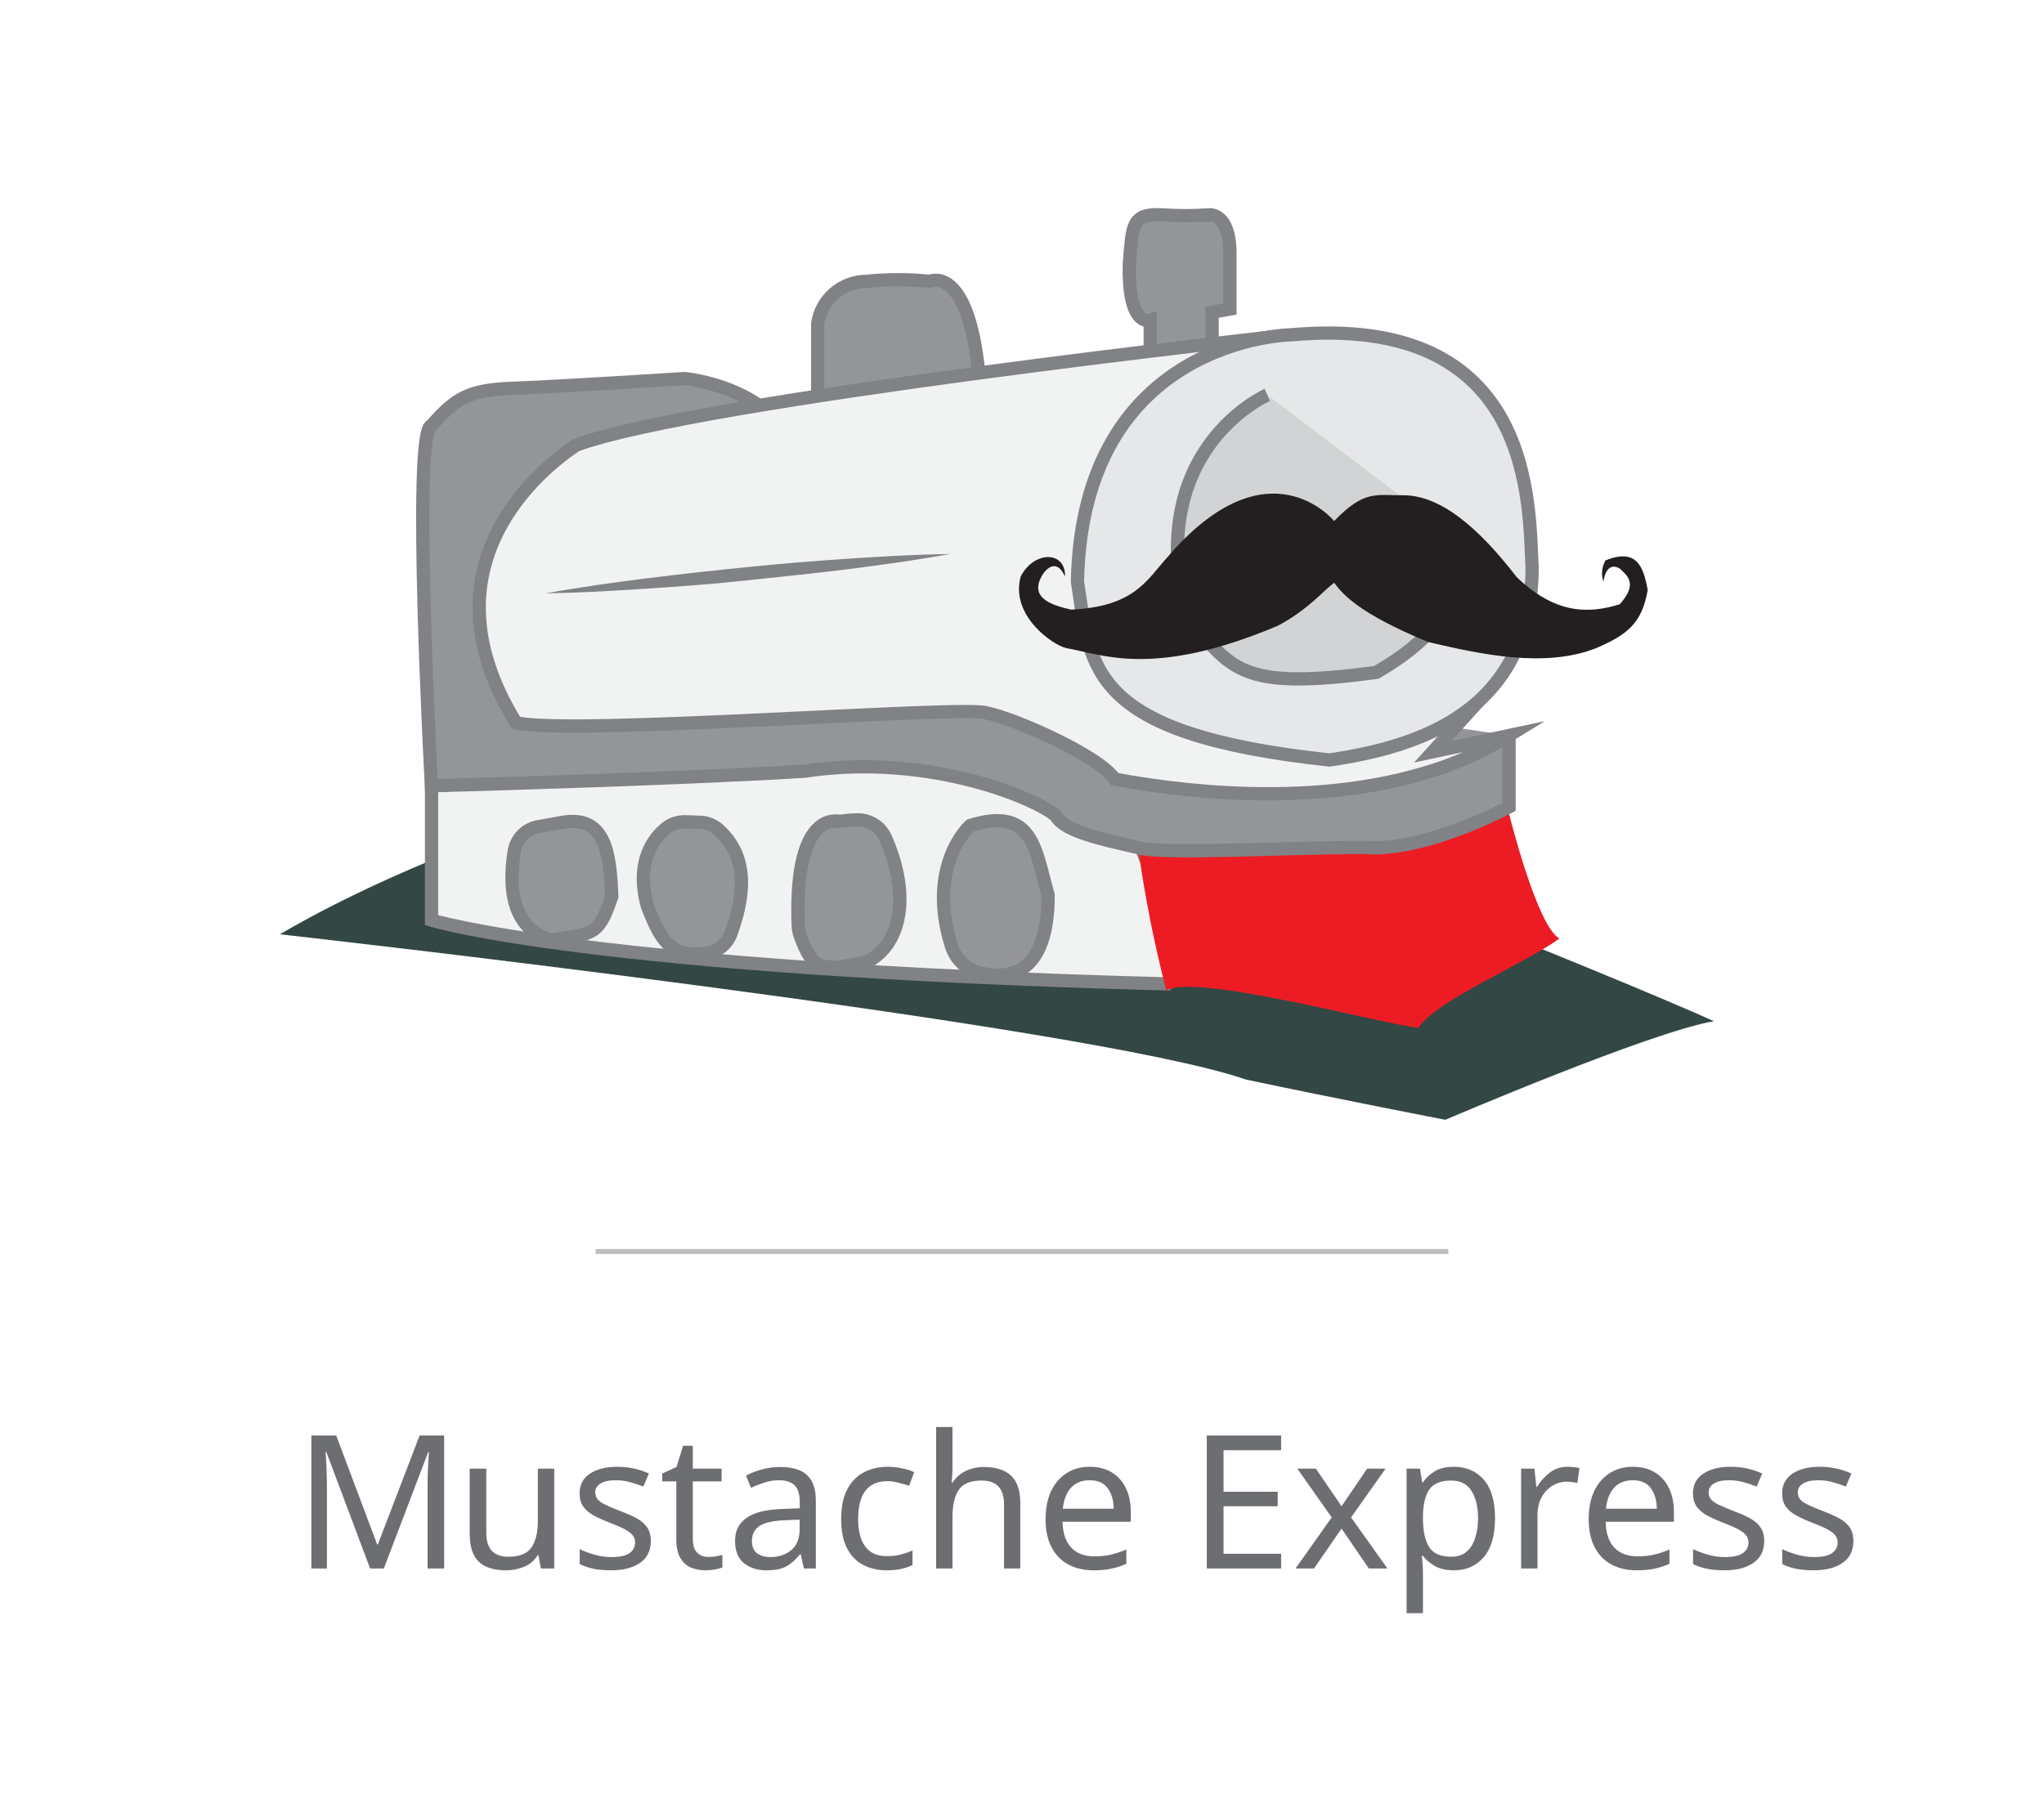
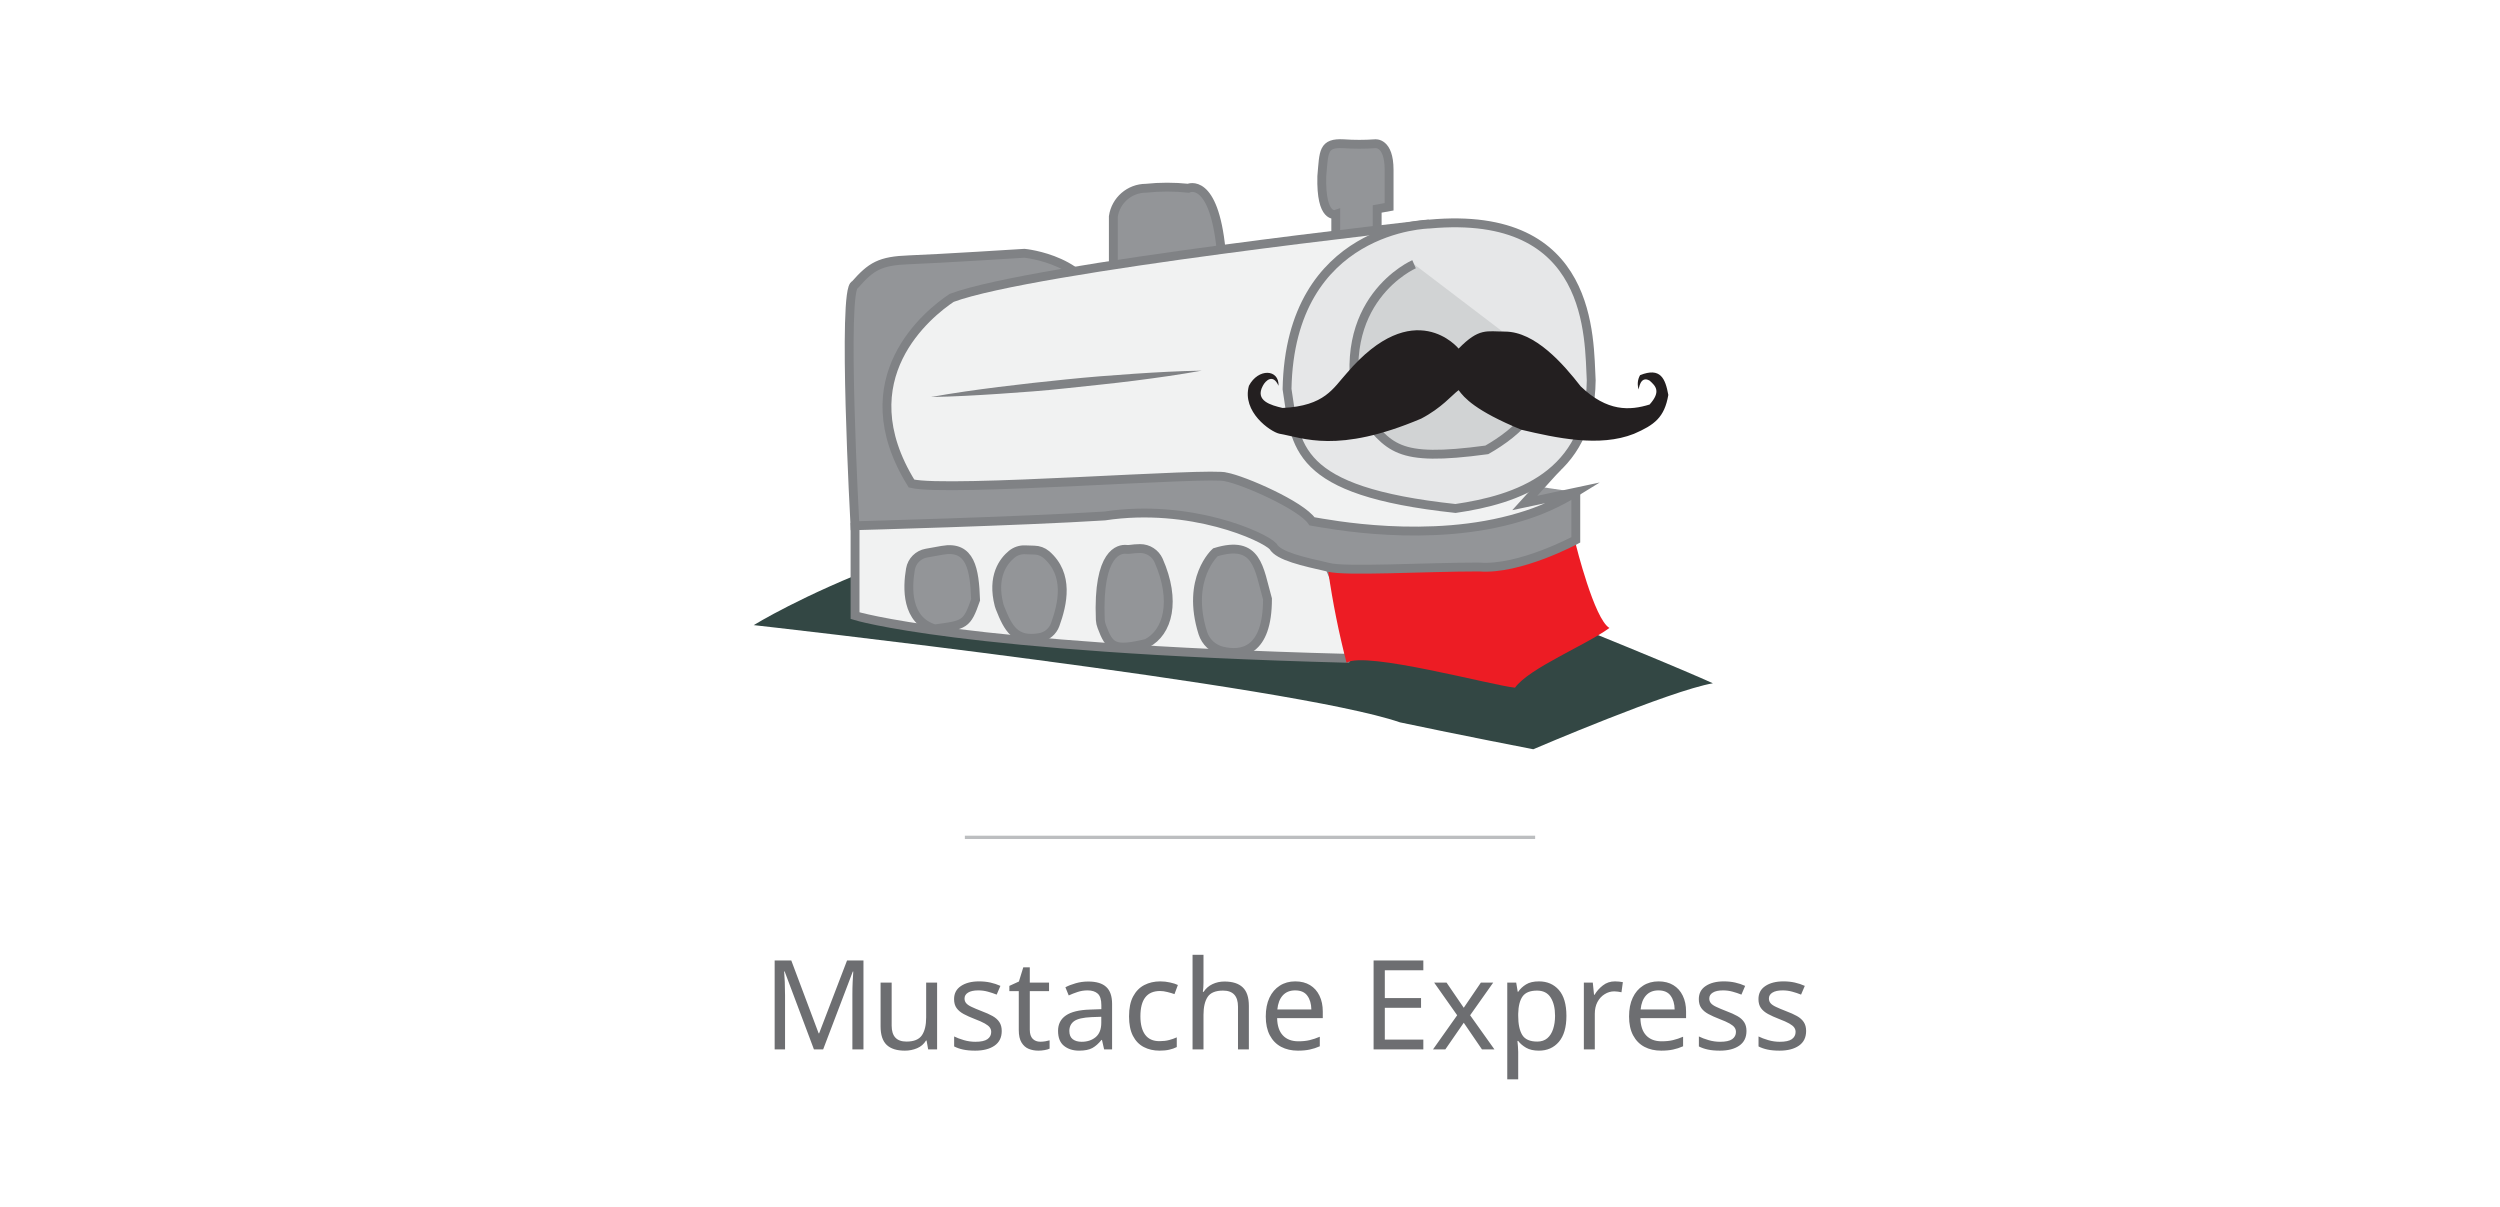
- <svg xmlns="http://www.w3.org/2000/svg" id="Layer_1" data-name="Layer 1" viewBox="0 0 308.39 272.14">
+ <svg xmlns="http://www.w3.org/2000/svg" id="Layer_1" data-name="Layer 1" viewBox="0 0 563.89 272.14">
  <defs>
    <style>.cls-1{fill:#334744;}.cls-2{fill:#f1f2f2;}.cls-2,.cls-3,.cls-5,.cls-6{stroke:#808285;stroke-width:2px;}.cls-10,.cls-2,.cls-3,.cls-5,.cls-6{stroke-miterlimit:10;}.cls-3{fill:#939598;}.cls-4{fill:#ed1c24;}.cls-5{fill:#e6e7e8;}.cls-6{fill:#d1d3d4;}.cls-7{fill:#231f20;}.cls-8{font-size:28.09px;fill:#6d6e71;font-family:PlantagenetCherokee, Plantagenet Cherokee;letter-spacing:-0.04em;}.cls-9{letter-spacing:0em;}.cls-10{fill:none;stroke:#bcbec0;stroke-width:0.75px;}.cls-11{fill:#808285;}</style>
  </defs>
-   <path class="cls-1" d="M42.25,141S163.79,154.56,188,162.92c13.78,2.92,30.07,6.07,30.07,6.07s30.91-13.25,40.51-14.88c-10.86-5-89.95-37.59-112.86-41.73C86.52,113.63,42.25,141,42.25,141Z" />
-   <path class="cls-2" d="M65.11,118.61v20.25s23.51,7.33,110.91,9.62c7.1-9.55-28.35-66-28.35-66Z" />
-   <path class="cls-3" d="M173.54,53V48.34s-3.4,1.16-3.15-8.57c.49-5.63.24-7.59,4.9-7.35a49.48,49.48,0,0,0,7.1,0s3.18-.47,3.18,5.9v8.32l-2.69.49,0,4.77" />
-   <path class="cls-3" d="M123.37,59.77V48.83a7.45,7.45,0,0,1,7.36-6.37,45.49,45.49,0,0,1,9.55,0s5.73-2.7,7.39,13.83" />
-   <path class="cls-4" d="M227.68,122.79s4.16,16.89,7.59,18.85c-5.39,3.92-18.12,9.06-21.3,13.47-5.14-.49-33.79-8.32-38-5.63A188.88,188.88,0,0,1,171.86,129S218.13,119.61,227.68,122.79Z" />
-   <path class="cls-3" d="M227.68,111v10.77s-12.73,6.86-21.79,6.12c-12.24,0-30.36,1.09-34,.06-5.63-1.28-11.26-2.5-12.49-4.71-2-2.2-18.61-9.79-38-6.86-19.34,1.22-56.31,2.2-56.31,2.2s-2.94-53.87,0-54.35c3.67-4.16,5.63-5.39,12.24-5.63s26-1.47,26-1.47,15.43,1.47,16.89,13.22,77.61,36.24,77.61,36.24" />
-   <path class="cls-2" d="M194.63,50.54S105.26,60.34,86.9,67.19c-5.14,3.43-23.75,18.12-9.06,41.87,8.08,2,68.07-2.69,71-1.47,3.92.73,16.89,6.37,19.34,10,3.62.6,26.56,5.17,46.85-.95A51.16,51.16,0,0,0,227.68,111l-11.51,2.45,7.33-8.09" />
-   <path class="cls-5" d="M194.63,50.54s-31.34.49-32.07,37.22c2,13,1.47,23,38,26.93,13.71-2,30.36-7.35,30.61-28.89C230.62,76.49,231.84,47.11,194.63,50.54Z" />
-   <path class="cls-6" d="M191.2,59.6S172.59,67.68,179,92.9c6.86,8.08,7.87,11.38,28.65,8.57,6.86-3.92,14.94-10.76,11.75-20.44" />
-   <path class="cls-3" d="M77.61,128.37c-.73,4.24-1,11.55,5.47,13.48,6.77-.91,7.26-.91,9.22-6.54-.24-6.86-1.09-12.34-7.52-11.19l-3.57.64A4.43,4.43,0,0,0,77.61,128.37Z" />
-   <path class="cls-3" d="M100.47,125c-1.89,1.55-4.55,5-2.87,11.48a5,5,0,0,0,.19.58c1.88,4.77,3.49,7.7,9,6.74a4.51,4.51,0,0,0,3.48-2.89c1.7-4.7,3.22-11.31-2-15.82a4.35,4.35,0,0,0-2.71-1l-2.11-.07A4.46,4.46,0,0,0,100.47,125Z" />
-   <path class="cls-3" d="M126.26,123.91c-1.38-.12-6.46.46-5.82,15.9a5,5,0,0,0,.34,1.54c1.72,4.59,2.69,5.56,10.12,3.76,4.84-2.49,6.68-9.65,2.69-18.69a4.55,4.55,0,0,0-4.18-2.69,17.74,17.74,0,0,0-2.35.18A3.46,3.46,0,0,1,126.26,123.91Z" />
-   <path class="cls-3" d="M146.39,124.57s-6.7,5.93-2.84,18.2a6.07,6.07,0,0,0,4.36,4.07c4.4,1.07,10.23.21,10.23-11.74C156.18,128.24,155.94,121.63,146.39,124.57Z" />
-   <path class="cls-7" d="M201.29,78.63s-10-12.31-25.23,5.54C173,87.56,171.14,91.56,161.6,92c-2.62-.62-6.31-1.6-4.46-5,.62-1.2,2.31-2.8,3.54,0,.15-3.81-4.59-4-6.68,0-1.63,5.88,4.84,10.34,6.84,10.8,5.39.92,13.08,4.62,32-3.39,4.62-2.46,6.92-5.39,8.46-6.46,1.24,1.69,3.7,4.62,14.16,8.93,7.85,1.85,17.64,4,25.39.92,4.62-2,6.88-3.69,7.75-8.77-.67-3.69-1.75-6.31-6.37-4.46a3.92,3.92,0,0,0-.31,3.23s.31-3.23,2.46-2c1.38,1.23,2.62,2.46,0,5.39-4.46,1.38-9.54,1.67-15.54-4.09-4-5.15-10.31-12.34-17.08-12.36C207.61,74.79,205.9,73.86,201.29,78.63Z" />
-   <text class="cls-8" transform="translate(44.26 236.7)">M<tspan class="cls-9" x="24.39" y="0">ustache Express</tspan>
+   <path class="cls-1" d="M170,141s121.54,13.58,145.77,21.93c13.78,2.92,30.07,6.07,30.07,6.07s30.91-13.25,40.51-14.88c-10.86-5-89.95-37.59-112.86-41.73C214.27,113.63,170,141,170,141Z" />
+   <path class="cls-2" d="M192.86,118.61v20.25s23.51,7.33,110.91,9.62c7.1-9.55-28.35-66-28.35-66Z" />
+   <path class="cls-3" d="M301.29,53V48.34s-3.4,1.16-3.15-8.57c.49-5.63.24-7.59,4.9-7.35a49.48,49.48,0,0,0,7.1,0s3.18-.47,3.18,5.9v8.32l-2.69.49,0,4.77" />
+   <path class="cls-3" d="M251.12,59.77V48.83a7.45,7.45,0,0,1,7.36-6.37,45.49,45.49,0,0,1,9.55,0s5.73-2.7,7.39,13.83" />
+   <path class="cls-4" d="M355.43,122.79s4.16,16.89,7.59,18.85c-5.39,3.92-18.12,9.06-21.3,13.47-5.14-.49-33.79-8.32-38-5.63A188.88,188.88,0,0,1,299.61,129S345.88,119.61,355.43,122.79Z" />
+   <path class="cls-3" d="M355.43,111v10.77s-12.73,6.86-21.79,6.12c-12.24,0-30.36,1.09-34,.06-5.63-1.28-11.26-2.5-12.49-4.71-2-2.2-18.61-9.79-38-6.86-19.34,1.22-56.31,2.2-56.31,2.2s-2.94-53.87,0-54.35c3.67-4.16,5.63-5.39,12.24-5.63s26-1.47,26-1.47,15.43,1.47,16.89,13.22,77.61,36.24,77.61,36.24" />
+   <path class="cls-2" d="M322.38,50.54S233,60.34,214.65,67.19c-5.14,3.43-23.75,18.12-9.06,41.87,8.08,2,68.07-2.69,71-1.47,3.92.73,16.89,6.37,19.34,10,3.62.6,26.56,5.17,46.85-.95A51.16,51.16,0,0,0,355.43,111l-11.51,2.45,7.33-8.09" />
+   <path class="cls-5" d="M322.38,50.54S291,51,290.3,87.76c2,13,1.47,23,38,26.93,13.71-2,30.36-7.35,30.61-28.89C358.37,76.49,359.59,47.11,322.38,50.54Z" />
+   <path class="cls-6" d="M318.95,59.6s-18.61,8.08-12.24,33.3c6.86,8.08,7.87,11.38,28.65,8.57,6.86-3.92,14.94-10.76,11.75-20.44" />
+   <path class="cls-3" d="M205.36,128.37c-.73,4.24-1,11.55,5.47,13.48,6.77-.91,7.26-.91,9.22-6.54-.24-6.86-1.09-12.34-7.52-11.19l-3.57.64A4.43,4.43,0,0,0,205.36,128.37Z" />
+   <path class="cls-3" d="M228.22,125c-1.89,1.55-4.55,5-2.87,11.48a5,5,0,0,0,.19.58c1.88,4.77,3.49,7.7,9,6.74A4.51,4.51,0,0,0,238,140.9c1.7-4.7,3.22-11.31-2-15.82a4.35,4.35,0,0,0-2.71-1l-2.11-.07A4.46,4.46,0,0,0,228.22,125Z" />
+   <path class="cls-3" d="M254,123.91c-1.38-.12-6.46.46-5.82,15.9a5,5,0,0,0,.34,1.54c1.72,4.59,2.69,5.56,10.12,3.76,4.84-2.49,6.68-9.65,2.69-18.69a4.55,4.55,0,0,0-4.18-2.69,17.74,17.74,0,0,0-2.35.18A3.46,3.46,0,0,1,254,123.91Z" />
+   <path class="cls-3" d="M274.14,124.57s-6.7,5.93-2.84,18.2a6.07,6.07,0,0,0,4.36,4.07c4.4,1.07,10.23.21,10.23-11.74C283.93,128.24,283.69,121.63,274.14,124.57Z" />
+   <path class="cls-7" d="M329,78.63s-10-12.31-25.23,5.54c-3.08,3.39-4.92,7.39-14.47,7.85-2.62-.62-6.31-1.6-4.46-5,.62-1.2,2.31-2.8,3.54,0,.15-3.81-4.59-4-6.68,0-1.63,5.88,4.84,10.34,6.84,10.8,5.39.92,13.08,4.62,32-3.39C325.2,92,327.5,89.1,329,88c1.24,1.69,3.7,4.62,14.16,8.93,7.85,1.85,17.64,4,25.39.92,4.62-2,6.88-3.69,7.75-8.77-.67-3.69-1.75-6.31-6.37-4.46a3.92,3.92,0,0,0-.31,3.23s.31-3.23,2.46-2c1.38,1.23,2.62,2.46,0,5.39-4.46,1.38-9.54,1.67-15.54-4.09-4-5.15-10.31-12.34-17.08-12.36C335.36,74.79,333.65,73.86,329,78.63Z" />
+   <text class="cls-8" transform="translate(172.01 236.7)">M<tspan class="cls-9" x="24.39" y="0">ustache Express</tspan>
  </text>
-   <line class="cls-10" x1="89.88" y1="188.87" x2="218.51" y2="188.87" />
-   <path class="cls-11" d="M82.29,89.55c5-.91,10.12-1.62,15.19-2.26s10.16-1.19,15.25-1.71,10.18-.93,15.29-1.27,10.21-.63,15.34-.71c-5,.91-10.12,1.62-15.19,2.27S118,87,112.93,87.56s-10.18.93-15.29,1.27S87.42,89.46,82.29,89.55Z" />
+   <line class="cls-10" x1="217.63" y1="188.87" x2="346.26" y2="188.87" />
+   <path class="cls-11" d="M210,89.55c5-.91,10.12-1.62,15.19-2.26s10.16-1.19,15.25-1.71,10.18-.93,15.29-1.27,10.21-.63,15.34-.71c-5,.91-10.12,1.62-15.19,2.27S245.76,87,240.67,87.56s-10.18.93-15.29,1.27S215.17,89.46,210,89.55Z" />
</svg>
